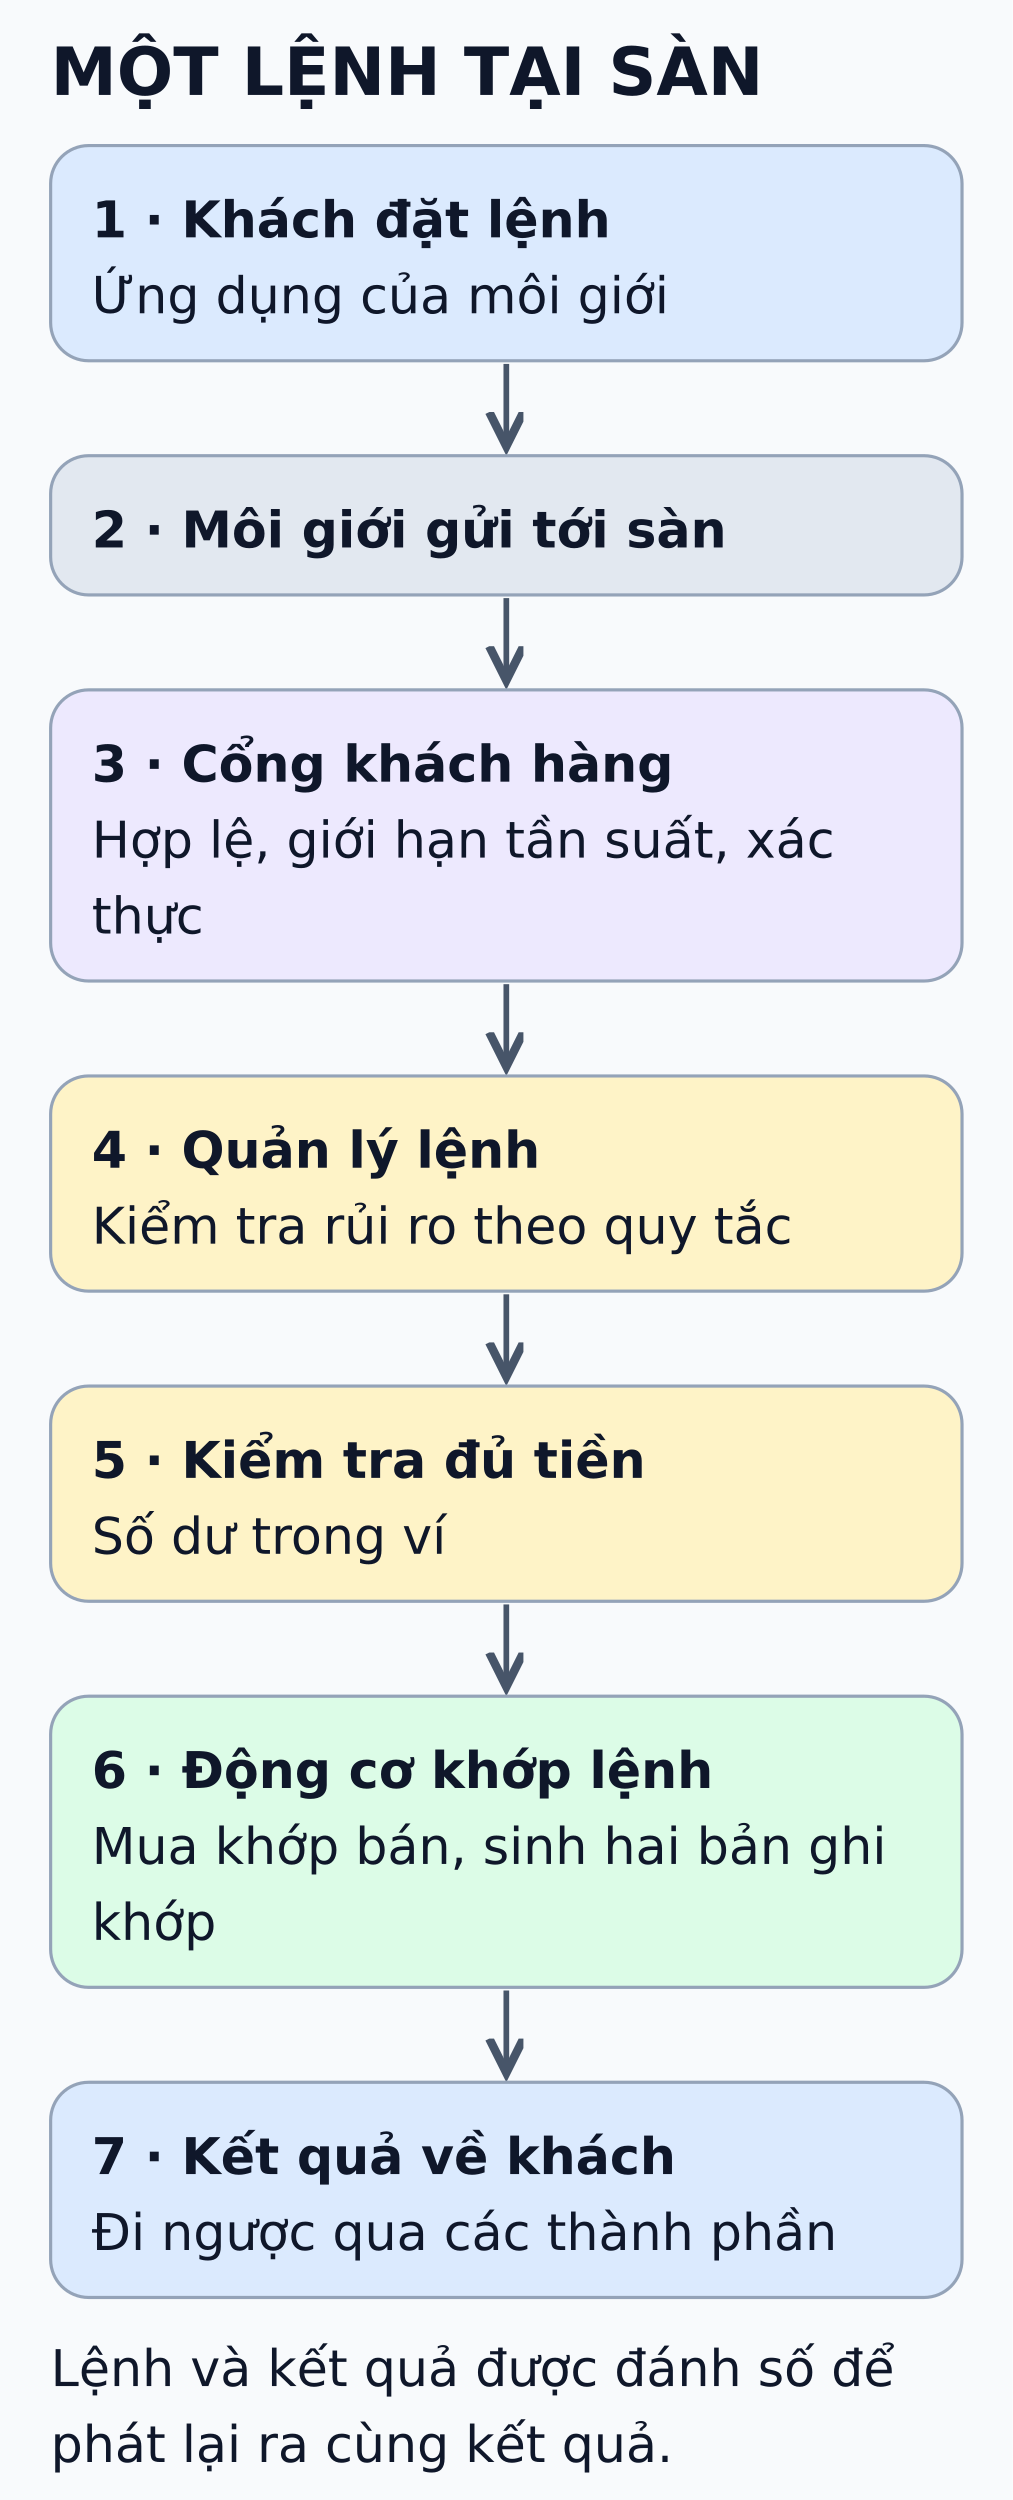
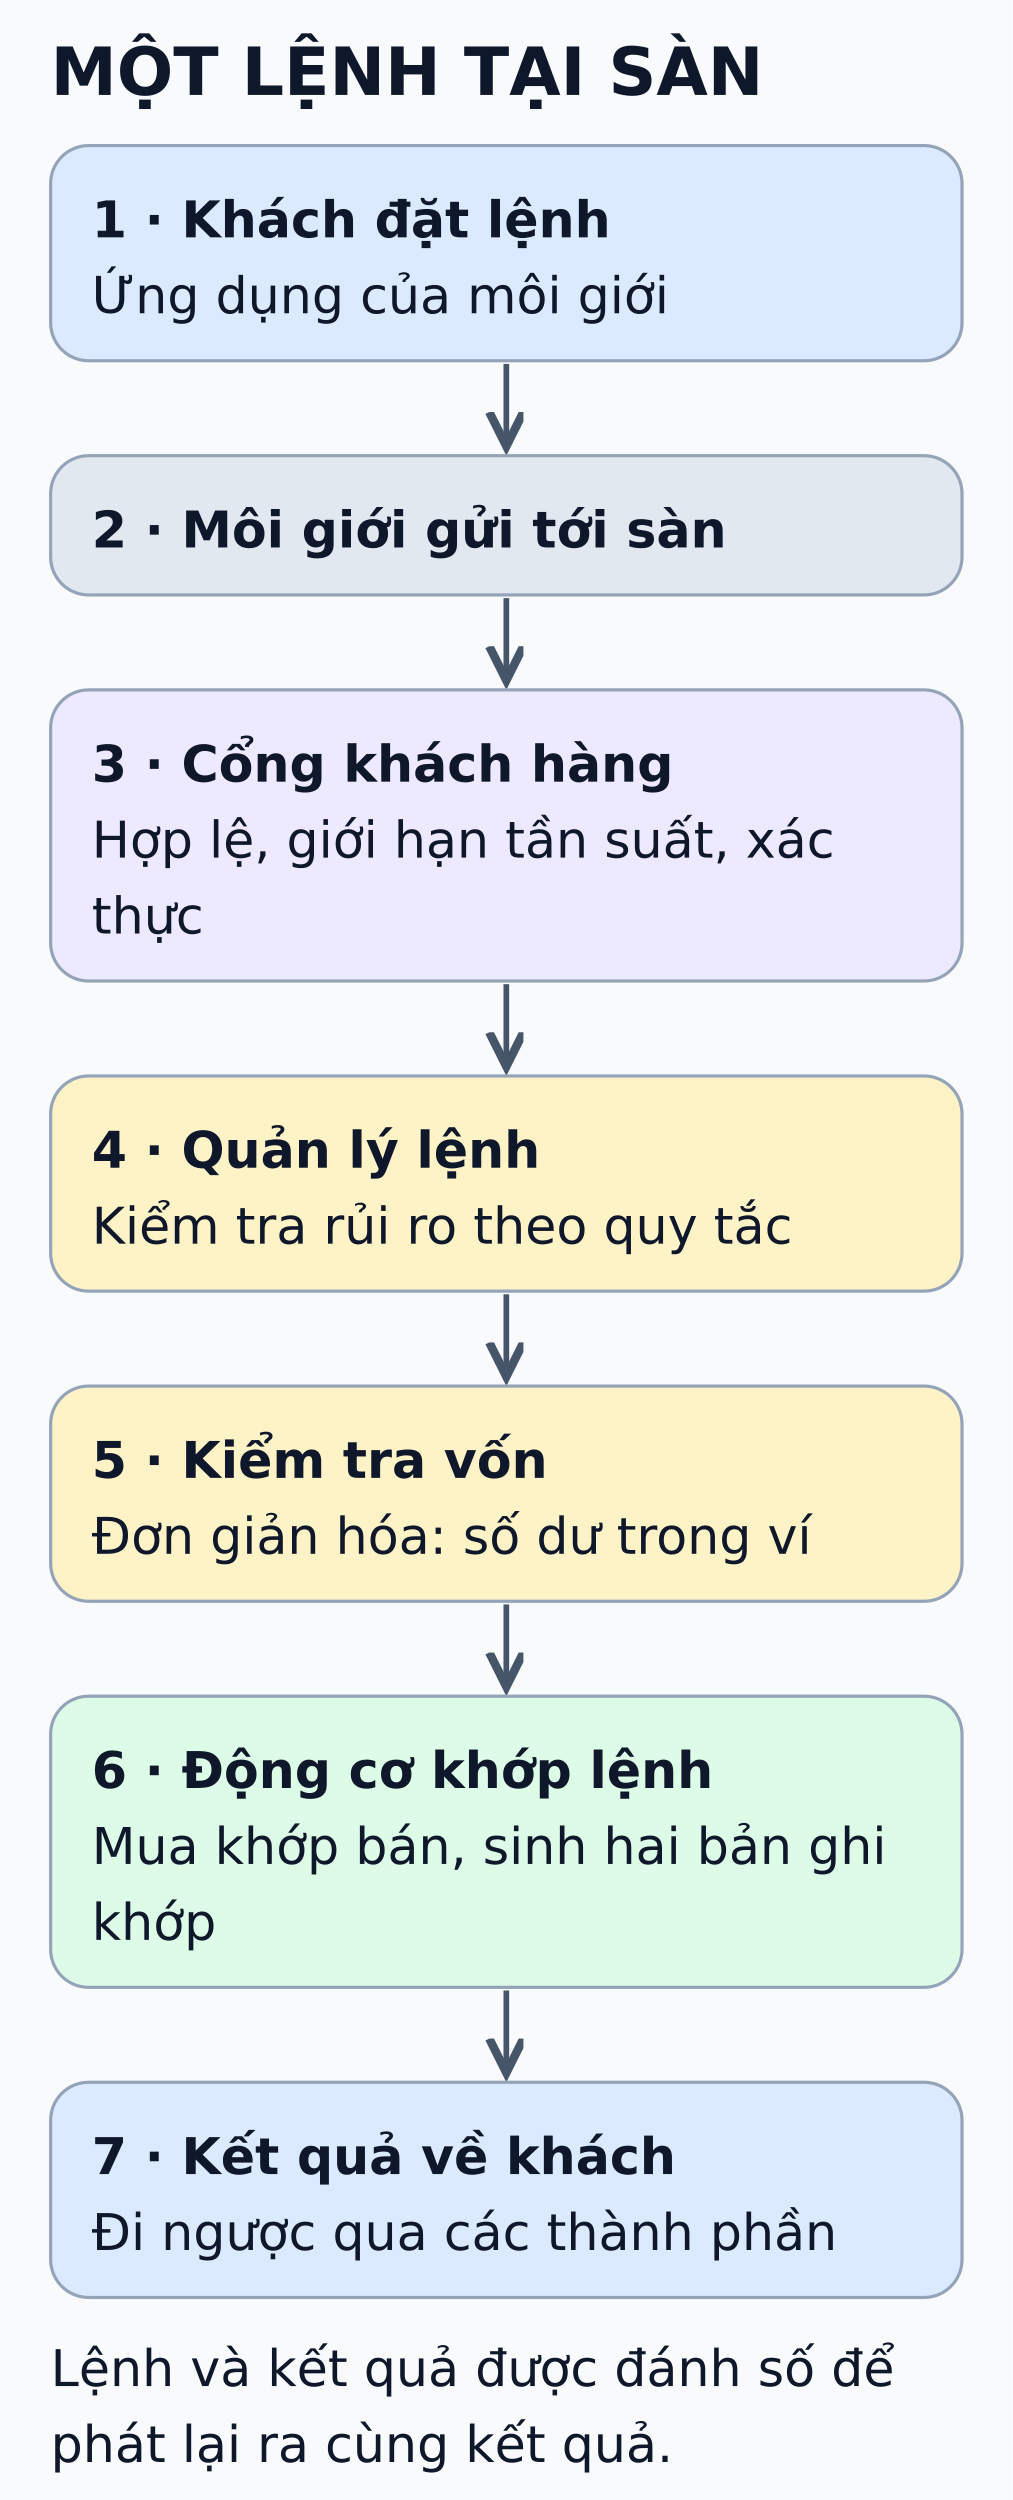
<svg xmlns="http://www.w3.org/2000/svg" viewBox="0 0 320 790" width="320" height="790" role="img" aria-labelledby="title desc">
  <defs>
    <marker id="arrow" markerWidth="8" markerHeight="8" refX="6" refY="3" orient="auto">
      <path d="M0,0 L6,3 L0,6" fill="none" stroke="#475569" stroke-width="1.5" />
    </marker>
  </defs>
  <rect width="320" height="790" fill="#f8fafc" />
  <g font-family="DejaVu Sans, Arial, sans-serif" fill="#0f172a">
    <text x="16" y="30" font-size="21" font-weight="bold">MỘT LỆNH TẠI SÀN</text>
    <rect x="16" y="46" width="288" height="68" rx="12" fill="#dbeafe" stroke="#94a3b8" />
    <text x="29" y="75" font-size="16" font-weight="bold">1 · Khách đặt lệnh</text>
    <text x="29" y="99" font-size="16" font-weight="normal">Ứng dụng của môi giới</text>
    <line x1="160" y1="115" x2="160" y2="141" stroke="#475569" stroke-width="1.8" marker-end="url(#arrow)" />
    <rect x="16" y="144" width="288" height="44" rx="12" fill="#e2e8f0" stroke="#94a3b8" />
    <text x="29" y="173" font-size="16" font-weight="bold">2 · Môi giới gửi tới sàn</text>
    <line x1="160" y1="189" x2="160" y2="215" stroke="#475569" stroke-width="1.8" marker-end="url(#arrow)" />
    <rect x="16" y="218" width="288" height="92" rx="12" fill="#ede9fe" stroke="#94a3b8" />
    <text x="29" y="247" font-size="16" font-weight="bold">3 · Cổng khách hàng</text>
    <text x="29" y="271" font-size="16" font-weight="normal">Hợp lệ, giới hạn tần suất, xác</text>
    <text x="29" y="295" font-size="16" font-weight="normal">thực</text>
    <line x1="160" y1="311" x2="160" y2="337" stroke="#475569" stroke-width="1.8" marker-end="url(#arrow)" />
    <rect x="16" y="340" width="288" height="68" rx="12" fill="#fef3c7" stroke="#94a3b8" />
    <text x="29" y="369" font-size="16" font-weight="bold">4 · Quản lý lệnh</text>
    <text x="29" y="393" font-size="16" font-weight="normal">Kiểm tra rủi ro theo quy tắc</text>
    <line x1="160" y1="409" x2="160" y2="435" stroke="#475569" stroke-width="1.8" marker-end="url(#arrow)" />
    <rect x="16" y="438" width="288" height="68" rx="12" fill="#fef3c7" stroke="#94a3b8" />
-     <text x="29" y="467" font-size="16" font-weight="bold">5 · Kiểm tra đủ tiền</text>
-     <text x="29" y="491" font-size="16" font-weight="normal">Số dư trong ví</text>
+     <text x="29" y="467" font-size="16" font-weight="bold">5 · Kiểm tra vốn</text>
+     <text x="29" y="491" font-size="16" font-weight="normal">Đơn giản hóa: số dư trong ví</text>
    <line x1="160" y1="507" x2="160" y2="533" stroke="#475569" stroke-width="1.8" marker-end="url(#arrow)" />
    <rect x="16" y="536" width="288" height="92" rx="12" fill="#dcfce7" stroke="#94a3b8" />
    <text x="29" y="565" font-size="16" font-weight="bold">6 · Động cơ khớp lệnh</text>
    <text x="29" y="589" font-size="16" font-weight="normal">Mua khớp bán, sinh hai bản ghi</text>
    <text x="29" y="613" font-size="16" font-weight="normal">khớp</text>
    <line x1="160" y1="629" x2="160" y2="655" stroke="#475569" stroke-width="1.8" marker-end="url(#arrow)" />
    <rect x="16" y="658" width="288" height="68" rx="12" fill="#dbeafe" stroke="#94a3b8" />
    <text x="29" y="687" font-size="16" font-weight="bold">7 · Kết quả về khách</text>
    <text x="29" y="711" font-size="16" font-weight="normal">Đi ngược qua các thành phần</text>
    <text x="16" y="754" font-size="16" font-weight="normal">Lệnh và kết quả được đánh số để</text>
    <text x="16" y="778" font-size="16" font-weight="normal">phát lại ra cùng kết quả.</text>
  </g>
</svg>
